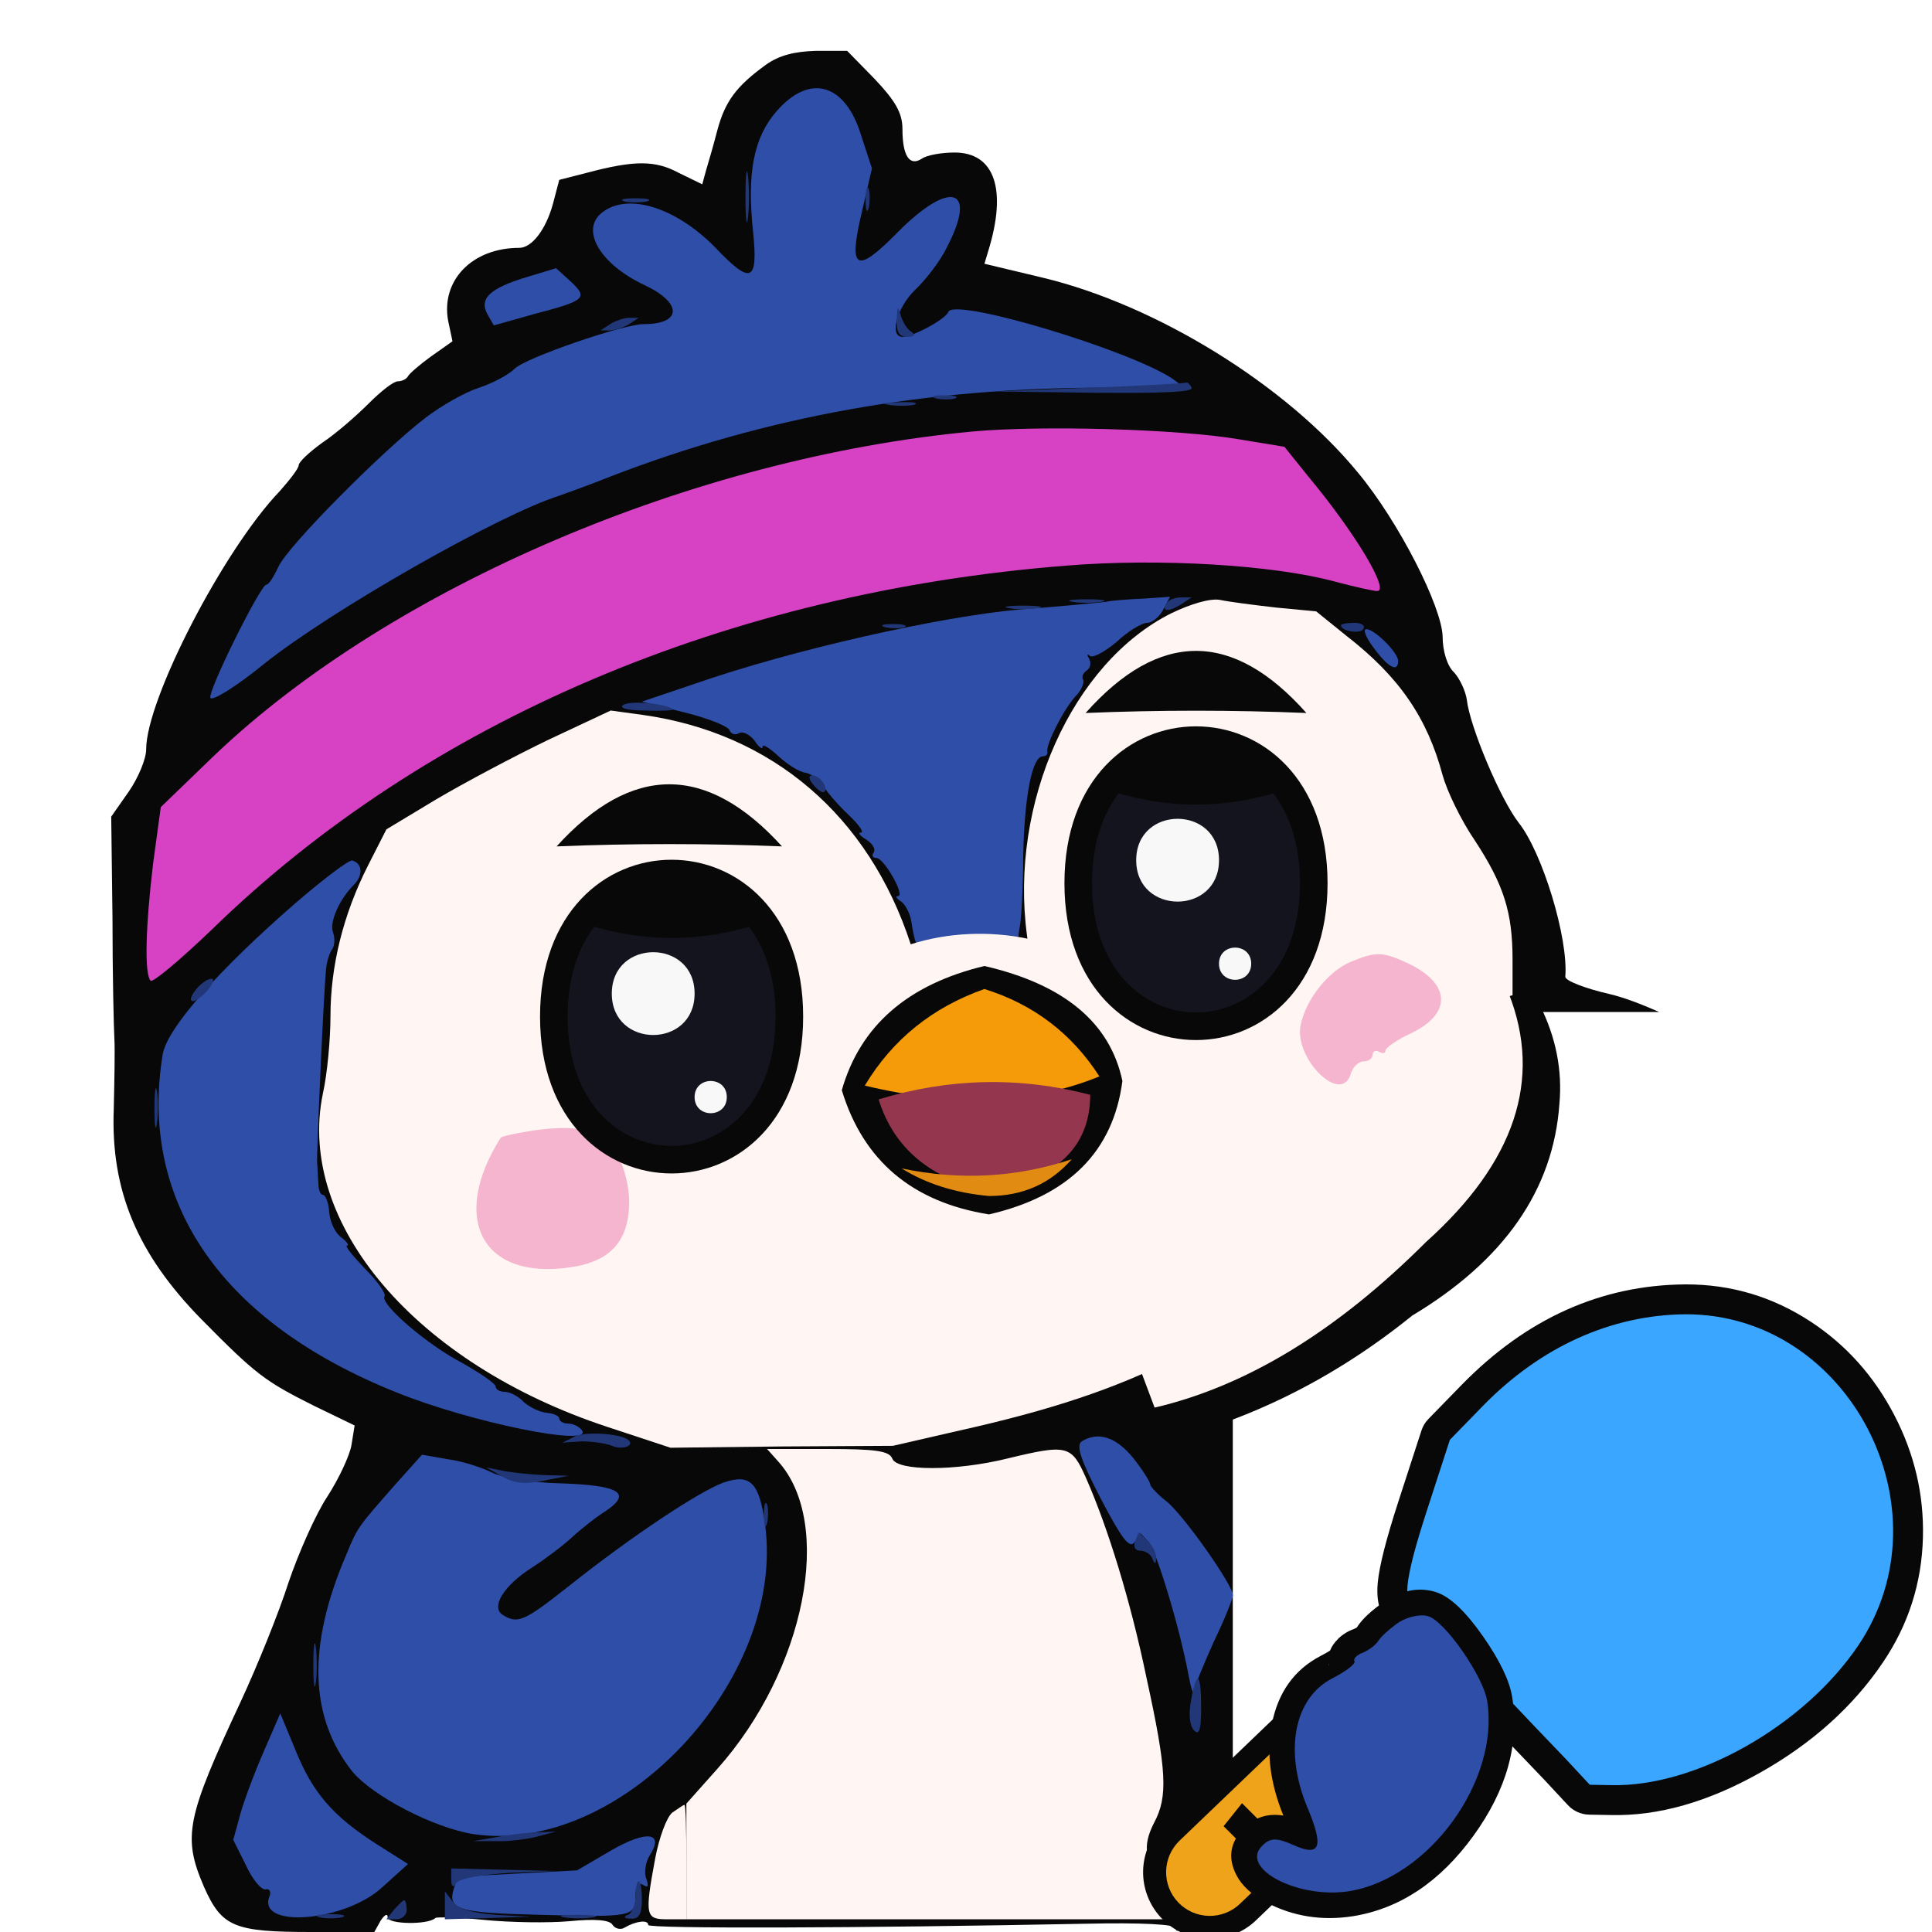
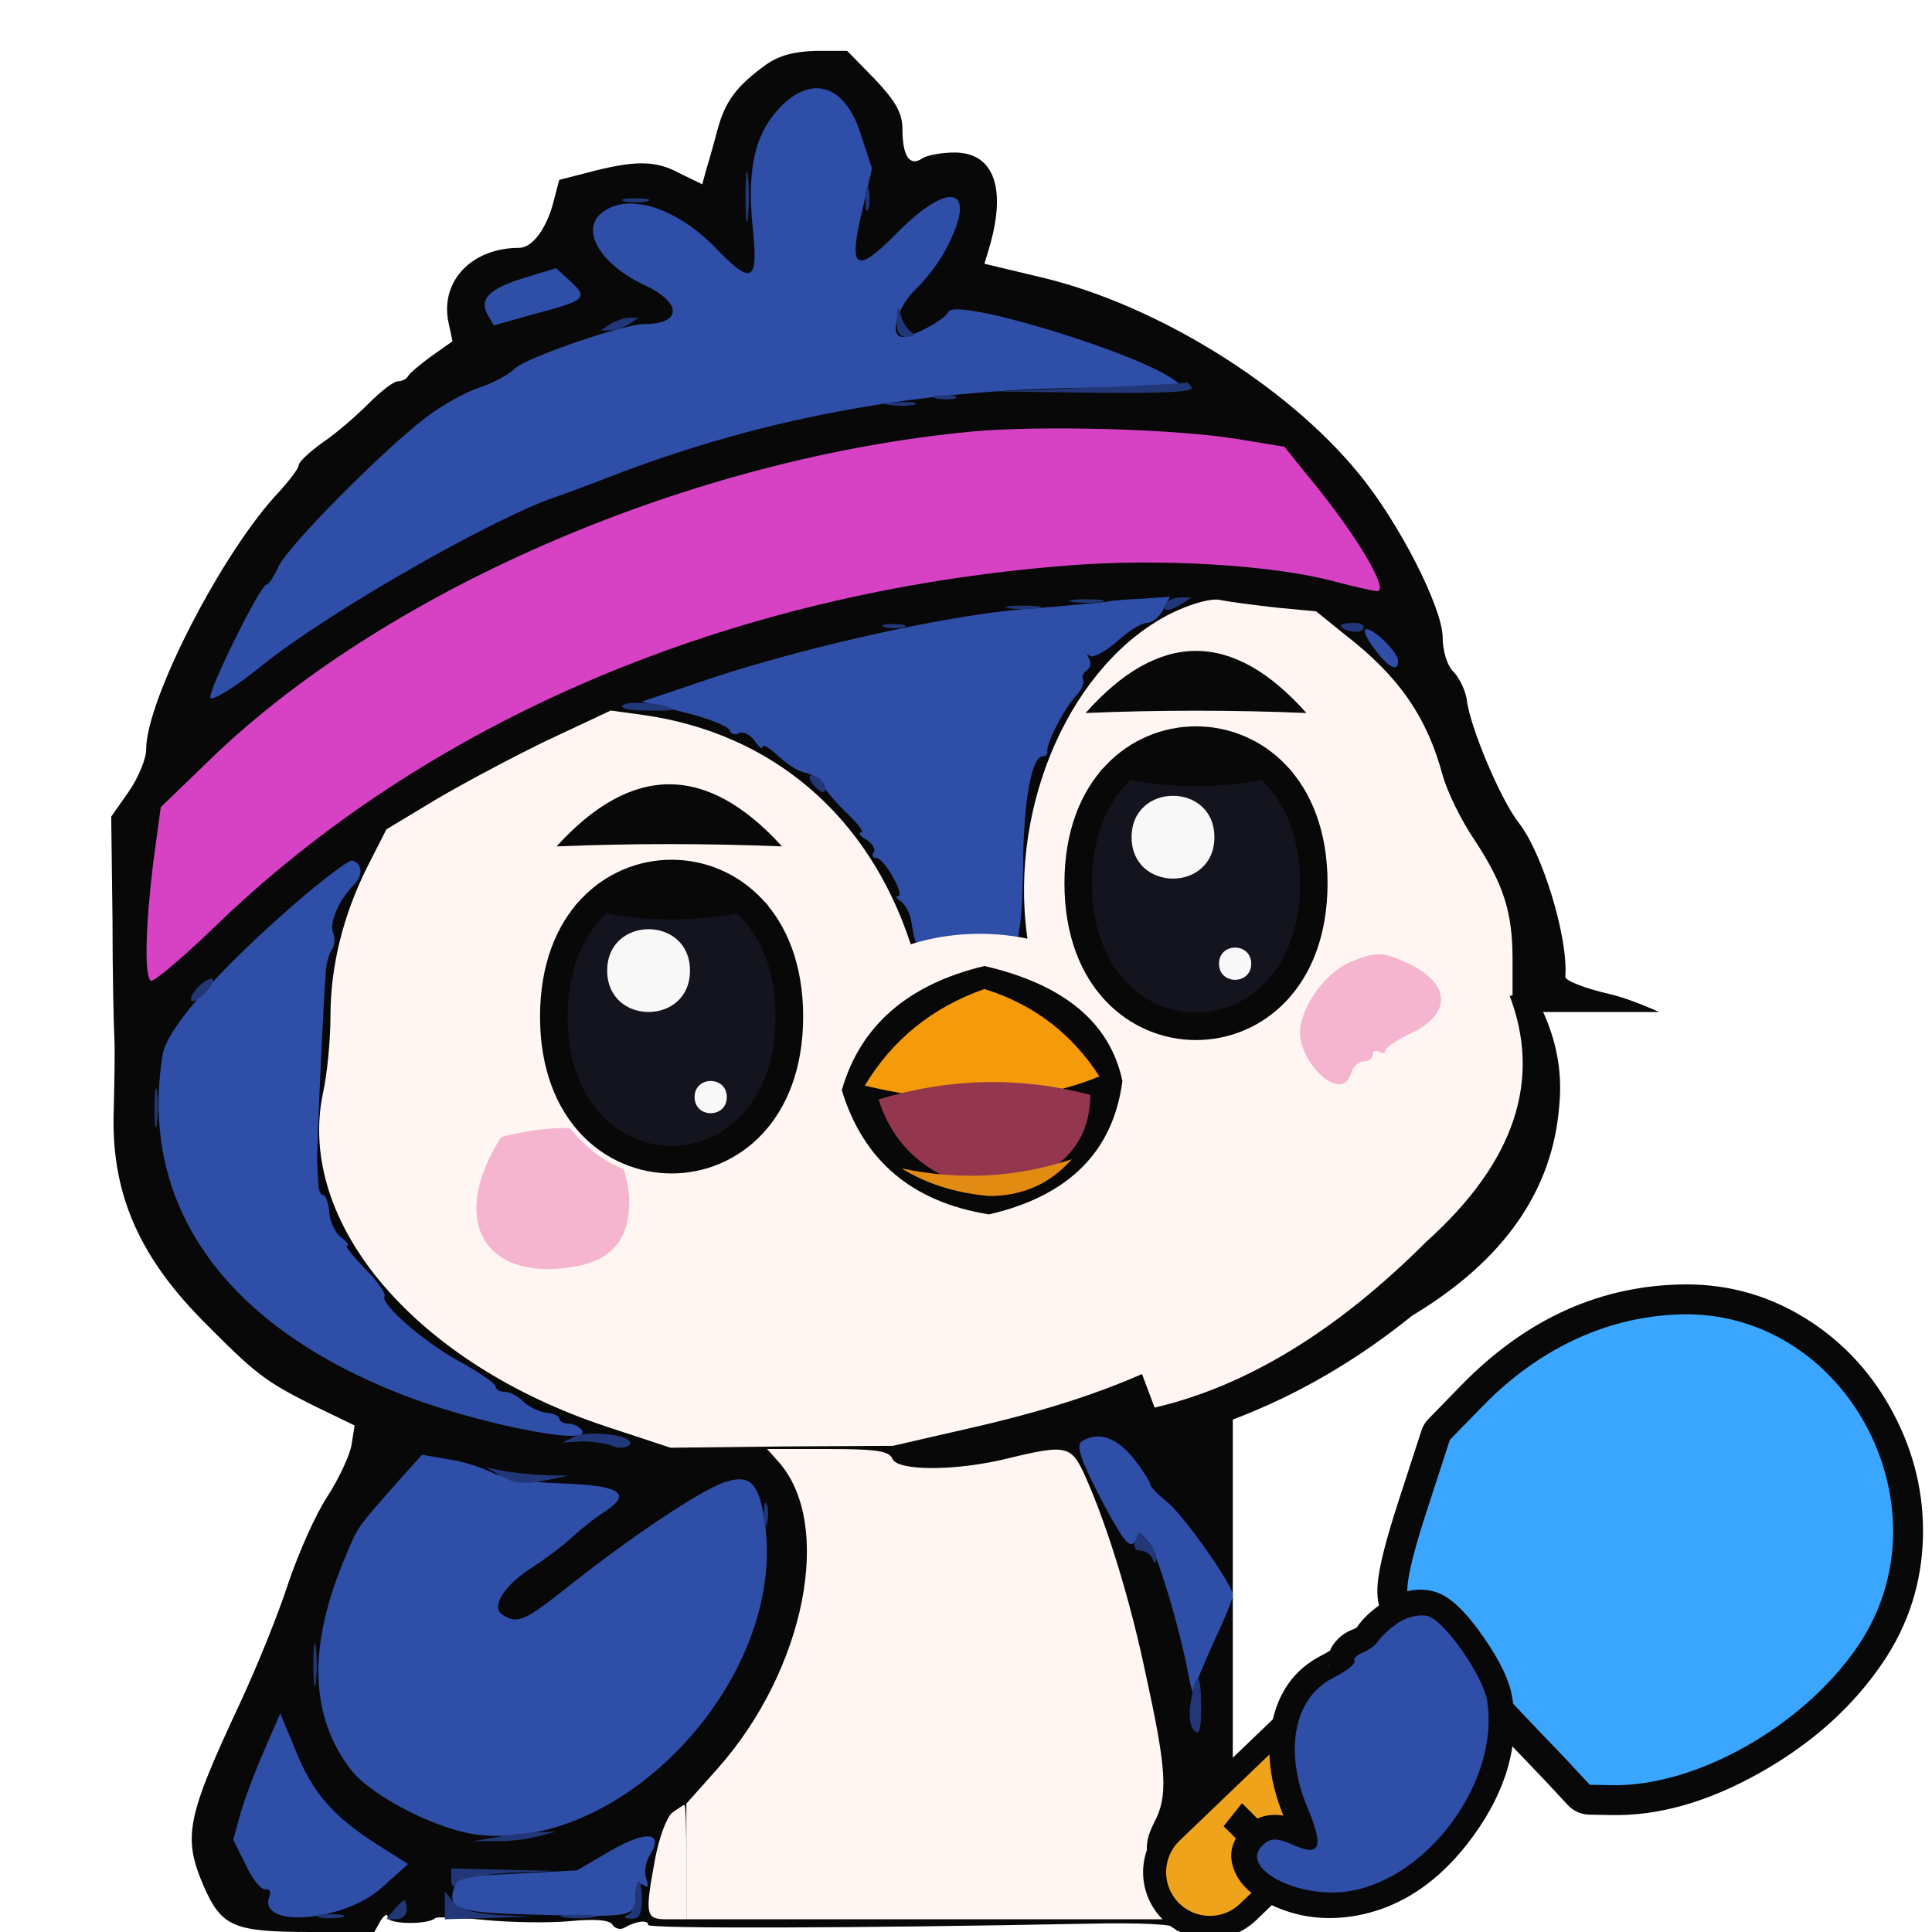
<svg xmlns="http://www.w3.org/2000/svg" viewBox="0 0 420 420" aria-hidden="true" class="sthings" data-character="pip">
  <g data-pip-part="body">
    <path fill="#080808" fill-rule="evenodd" d="M166.48 14.092C169.382 12.02 172.697 11.191 177.395 11.053H184.164L190.243 17.27C194.664 21.967 196.184 24.592 196.184 28.046C196.184 33.849 197.704 36.197 200.329 34.539C201.434 33.711 204.75 33.158 207.513 33.158C216.217 33.158 218.98 41.171 214.836 54.572L214.007 57.336L226.717 60.375C251.447 66.316 279.632 83.724 295.243 102.789C304.086 113.428 313.48 131.941 313.618 138.434C313.618 141.474 314.586 144.789 316.105 146.171C317.349 147.553 318.592 150.178 318.868 152.112C319.559 158.053 326.191 173.803 330.197 178.914C335.309 185.408 340.974 203.921 340.283 212.349C340.283 213.178 344.428 214.836 349.816 216.079C352.695 216.728 356.599 218.186 360.677 220H268V416.327C267.397 416.533 266.736 416.841 266.092 417.237C264.158 418.204 261.809 418.618 260.704 418.204C259.599 417.789 257.941 418.204 257.112 419.033C256.283 419.862 255.592 420 255.592 419.171C255.592 418.342 248.27 417.928 235.974 418.204C187.066 419.171 140.921 419.309 140.921 418.48C140.921 417.237 138.158 417.651 135.809 419.033C134.98 419.586 133.737 419.309 133.184 418.48C132.632 417.375 129.454 417.099 123.789 417.651C119.23 418.066 110.803 417.928 105.276 417.375C99.75 416.822 94.914 416.684 94.638 416.961C93.118 418.48 84.276 418.342 84.276 416.822C84.276 415.855 83.586 416.27 82.757 417.513L81.375 420H67.697C50.842 420 48.217 418.895 44.349 410.191C39.651 399.276 40.48 395.27 52.362 369.849C55.954 362.112 60.651 350.507 62.724 344.013C64.934 337.52 68.664 329.092 71.151 325.362C73.638 321.493 75.987 316.52 76.401 314.171L77.092 309.888L68.25 305.605C57.474 300.217 55.539 298.697 43.796 286.816C29.842 272.586 24.039 258.77 24.73 241.086C24.868 235.007 25.007 228.099 24.868 225.888C24.73 223.539 24.454 211.796 24.454 199.638L24.178 177.533L28.046 172.007C30.118 168.967 31.776 164.961 31.776 162.888C31.776 152.112 48.493 119.645 60.789 106.796C63 104.309 64.934 101.822 64.934 101.132C64.934 100.441 67.283 98.23 70.184 96.158C73.086 94.224 77.507 90.355 80.132 87.73C82.757 85.105 85.52 82.895 86.487 82.895C87.454 82.895 88.421 82.342 88.697 81.789C88.974 81.237 91.184 79.303 93.671 77.507L98.368 74.191L97.401 69.632C95.882 60.928 102.651 53.882 112.875 53.882C115.638 53.882 118.678 49.875 120.197 44.349L121.579 39.099L127.52 37.579C137.882 34.816 142.441 34.816 147.553 37.579L152.664 40.066L153.493 37.026C154.046 35.23 155.151 31.362 155.98 28.184C157.638 22.105 159.987 18.789 166.48 14.092Z" />
    <path fill="#080808" fill-rule="evenodd" d="M318 198Q341 218 339 240Q337 268 307 286Q281 307 250 314L247 301Q285 291 301 270Q322 247 318 223V198Z" />
    <path fill="#2f4ea8" fill-rule="evenodd" d="M168.829 24.178C163.855 29.842 162.336 37.579 163.717 50.428C164.822 61.342 163.303 62.033 155.428 53.743C146.862 45.039 136.5 41.862 130.974 46.145C126 49.875 130.421 57.474 140.23 62.033C148.382 65.901 148.243 70.461 139.954 70.461C135.533 70.461 114.257 77.783 111.908 80.132C110.526 81.513 107.072 83.309 104.171 84.276C101.132 85.243 96.02 88.145 92.566 90.77C83.171 97.954 62.447 118.816 60.513 123.237C59.546 125.309 58.441 127.105 57.888 127.105C56.645 127.105 45.178 150.178 45.73 151.697C46.007 152.526 51.257 149.349 57.336 144.375C71.842 132.77 108.454 111.908 121.579 107.763C123.513 107.072 128.487 105.276 132.632 103.618C166.618 90.493 201.296 84.276 240.118 84.276H257.526L254.901 82.342C245.645 76.125 207.237 64.52 206.132 67.836C205.579 69.355 198.533 73.224 196.184 73.224C193.283 73.224 194.941 66.868 198.947 63C201.296 60.789 204.474 56.645 205.855 53.743C212.625 40.757 206.546 38.961 195.079 50.566C185.961 59.822 184.303 58.717 187.48 45.592L189.553 36.612L187.204 29.428C183.75 18.099 176.013 15.888 168.829 24.178Z" />
    <path fill="#2f4ea8" fill-rule="evenodd" d="M114.947 60.099C106.105 62.724 103.895 65.072 106.243 68.803L107.349 70.737L116.191 68.25C127.243 65.349 127.934 64.796 124.066 61.204L120.888 58.303L114.947 60.099Z" />
    <path fill="#2f4ea8" fill-rule="evenodd" d="M240.395 130.836C239.289 130.974 230.862 131.803 221.743 132.493C204.474 134.013 172.421 141.197 151.007 148.658L139.539 152.526L148.796 154.875C153.908 156.118 158.329 157.914 158.605 158.743C158.882 159.572 159.849 159.849 160.539 159.434C161.368 158.882 162.888 159.572 163.993 160.954C164.961 162.474 165.789 163.026 165.789 162.336C165.789 161.645 167.309 162.612 169.243 164.408C171.178 166.204 173.803 167.862 175.184 168C176.428 168.276 178.224 169.52 178.914 170.763C179.743 172.145 182.092 174.908 184.441 177.118C186.651 179.191 187.895 180.987 187.204 180.987C186.375 180.987 186.928 181.678 188.309 182.507C189.553 183.336 190.382 184.441 189.967 185.27C189.414 185.961 189.691 186.513 190.52 186.513C192.178 186.513 196.875 194.803 195.217 194.803C194.526 194.803 194.941 195.355 195.77 195.908C196.737 196.461 197.842 198.533 198.118 200.329C198.395 202.263 198.809 204.059 198.947 204.474C199.224 204.888 199.224 205.579 199.086 206.132C199.086 206.822 199.638 207.237 200.467 207.237C201.296 207.237 201.711 208.066 201.296 209.171C200.053 212.211 203.921 212.901 209.171 210.691C211.934 209.586 215.664 208.618 217.599 208.618C219.947 208.618 221.053 207.789 221.191 206.132C221.191 204.888 221.467 202.539 221.743 201.158C222.02 199.638 222.434 192.868 222.434 185.961C222.711 173.112 224.368 164.408 226.717 164.408C227.408 164.408 227.822 163.993 227.684 163.303C227.408 161.783 231.138 154.322 233.763 151.421C235.145 150.039 235.836 148.243 235.421 147.691C235.145 147.138 235.421 146.309 236.25 145.757C237.079 145.204 237.217 144.099 236.803 143.27C236.25 142.303 236.25 142.026 236.941 142.579C237.493 143.132 240.118 141.75 242.743 139.539C245.23 137.191 248.27 135.395 249.375 135.395C250.48 135.395 252 134.151 252.829 132.632L254.349 129.73L248.408 130.145C245.092 130.283 241.5 130.559 240.395 130.836Z" />
    <path fill="#2f4ea8" fill-rule="evenodd" d="M298.697 140.921C301.737 145.066 303.947 146.309 303.947 143.684C303.947 141.888 298.836 136.776 297.039 136.776C296.211 136.776 296.901 138.572 298.697 140.921Z" />
    <path fill="#2f4ea8" fill-rule="evenodd" d="M64.243 196.322C47.388 210.967 36.336 223.539 35.368 229.204C30.118 261.395 48.217 287.507 86.211 302.704C102.237 309.197 128.763 314.586 126.553 310.993C126 310.164 124.618 309.474 123.513 309.474C122.408 309.474 121.579 308.921 121.579 308.368C121.579 307.816 120.336 307.263 118.816 307.125C117.296 306.987 115.086 305.882 113.842 304.776C112.737 303.533 110.803 302.566 109.697 302.566C108.592 302.566 107.763 302.013 107.763 301.461C107.763 300.77 104.447 298.559 100.579 296.349C92.842 292.342 82.618 283.5 83.586 281.842C84 281.289 82.066 278.526 79.303 275.763C76.678 273 74.882 270.789 75.434 270.789C75.987 270.789 75.434 269.961 74.191 268.993C72.947 268.164 71.704 265.678 71.566 263.467C71.428 261.395 70.737 259.737 70.184 259.737C69.632 259.737 69.217 258.632 69.217 257.25C69.079 256.007 69.079 253.934 68.941 252.829C68.803 250.895 70.322 216.77 70.875 210.691C71.013 209.171 71.566 207.237 72.257 206.27C72.809 205.441 72.809 203.783 72.395 202.678C71.566 200.467 73.776 195.493 76.954 192.316C79.026 190.243 78.75 187.618 76.539 187.066C75.849 186.928 70.322 191.072 64.243 196.322Z" />
    <path fill="#2f4ea8" fill-rule="evenodd" d="M235.145 313.342C233.901 314.309 234.868 317.211 239.289 325.776C243.849 334.48 245.507 336.691 246.612 335.309L247.993 333.375L249.651 335.171C251.309 336.829 256.421 353.684 258.355 364.046C258.908 367.086 259.461 368.743 259.599 367.776C259.599 366.671 261.671 361.836 263.882 356.862C266.23 352.026 268.026 347.467 268.026 346.776C268.026 344.566 257.112 329.092 253.52 326.329C251.586 324.809 250.066 323.151 250.066 322.737C250.066 322.184 248.408 319.559 246.336 316.934C242.605 312.375 238.737 311.132 235.145 313.342Z" />
    <path fill="#2f4ea8" fill-rule="evenodd" d="M85.796 322.875C77.921 331.855 77.783 331.855 75.296 337.934C66.73 357.829 67.283 373.303 76.539 385.046C80.961 390.434 94.224 397.342 102.928 398.724C134.842 403.421 170.763 365.289 166.342 331.579C165.099 322.322 163.164 320.25 157.224 322.322C151.974 324.257 137.329 333.928 123.789 344.704C113.98 352.441 112.599 353.132 109.283 351.059C106.658 349.401 109.421 344.704 115.776 340.697C118.539 338.901 122.408 336 124.342 334.204C126.276 332.408 129.592 329.783 131.803 328.401C137.467 324.533 134.566 322.875 121.717 322.461C115.5 322.322 109.145 321.217 106.934 320.112C104.724 319.007 100.441 317.625 97.263 317.211L91.737 316.243L85.796 322.875Z" />
    <path fill="#2f4ea8" fill-rule="evenodd" d="M57.336 380.763C55.401 385.184 53.053 391.401 52.224 394.441L50.704 399.967L53.467 405.493C54.849 408.533 56.783 410.882 57.75 410.743C58.579 410.467 58.993 411.296 58.579 412.263C55.816 419.309 74.882 417.789 83.033 410.329L88.697 405.217L81.928 400.934C72.395 394.855 67.974 389.743 64.243 380.487L60.928 372.474L57.336 380.763Z" />
    <path fill="#2f4ea8" fill-rule="evenodd" d="M132.77 402.316 125.447 406.599 112.461 407.289 99.474 407.98 98.645 410.605C97.263 415.164 99.612 415.855 117.572 416.27C137.467 416.822 138.158 416.684 138.158 412.125C138.158 409.914 138.711 409.086 139.816 409.776C140.921 410.467 141.059 410.053 140.507 408.395C139.954 407.151 140.368 404.803 141.197 403.421C144.513 398.309 140.645 397.757 132.77 402.316Z" />
    <path fill="#213777" fill-rule="evenodd" d="M162.059 42.829C162.059 47.803 162.336 49.737 162.612 47.25C162.888 44.901 162.888 40.757 162.612 38.27C162.336 35.921 162.059 37.855 162.059 42.829Z" />
    <path fill="#213777" fill-rule="evenodd" d="M188.171 43.52C188.171 45.73 188.447 46.559 188.862 45.178C189.138 43.934 189.138 42 188.862 41.033C188.447 40.204 188.171 41.171 188.171 43.52Z" />
    <path fill="#213777" fill-rule="evenodd" d="M135.809 43.796C137.053 44.072 139.263 44.072 140.645 43.796C141.888 43.382 140.783 43.105 138.158 43.105C135.533 43.105 134.428 43.382 135.809 43.796Z" />
    <path fill="#213777" fill-rule="evenodd" d="M194.941 69.355C194.803 72.257 195.493 73.224 197.289 73.224C198.809 73.224 199.086 72.809 198.118 72.118C197.151 71.566 196.184 69.908 195.77 68.388C195.217 66.316 195.079 66.454 194.941 69.355Z" />
    <path fill="#213777" fill-rule="evenodd" d="M132.632 70.461 130.559 71.842H132.632C133.737 71.842 135.671 71.151 136.776 70.461L138.849 69.079H136.776C135.671 69.079 133.737 69.77 132.632 70.461Z" />
    <path fill="#213777" fill-rule="evenodd" d="M236.941 84.276 216.217 85.105 238.046 85.382C252.276 85.52 259.599 85.243 259.046 84.276C258.632 83.447 258.079 83.033 257.941 83.171C257.803 83.309 248.408 83.862 236.941 84.276Z" />
    <path fill="#213777" fill-rule="evenodd" d="M203.507 86.625C204.75 86.901 206.684 86.901 207.651 86.625C208.48 86.211 207.513 85.934 205.164 85.934C202.954 85.934 202.125 86.211 203.507 86.625Z" />
    <path fill="#213777" fill-rule="evenodd" d="M193.145 88.007C194.803 88.283 197.289 88.283 198.671 88.007C199.914 87.592 198.533 87.316 195.493 87.454C192.454 87.454 191.349 87.73 193.145 88.007Z" />
    <path fill="#213777" fill-rule="evenodd" d="M233.211 130.836C234.868 131.112 237.632 131.112 239.428 130.836C241.086 130.559 239.704 130.283 236.25 130.283C232.796 130.283 231.414 130.559 233.211 130.836Z" />
    <path fill="#213777" fill-rule="evenodd" d="M253.52 131.25C252.414 133.046 254.211 133.046 256.974 131.25L259.046 129.868H256.697C255.454 129.868 253.934 130.421 253.52 131.25Z" />
    <path fill="#213777" fill-rule="evenodd" d="M219.395 132.217C221.053 132.493 223.816 132.493 225.612 132.217C227.27 131.941 225.888 131.664 222.434 131.664C218.98 131.664 217.599 131.941 219.395 132.217Z" />
    <path fill="#213777" fill-rule="evenodd" d="M192.454 136.362C193.697 136.638 195.632 136.638 196.599 136.362C197.428 135.947 196.461 135.671 194.112 135.671C191.901 135.671 191.072 135.947 192.454 136.362Z" />
    <path fill="#213777" fill-rule="evenodd" d="M291.513 135.947C291.513 137.191 295.658 137.882 296.349 136.776C296.901 135.947 295.934 135.395 294.414 135.395C292.757 135.395 291.513 135.671 291.513 135.947Z" />
    <path fill="#213777" fill-rule="evenodd" d="M135.533 153.217C134.428 153.908 136.362 154.461 140.23 154.461C143.822 154.599 146.586 154.461 146.309 154.184C144.789 152.941 137.053 152.25 135.533 153.217Z" />
    <path fill="#213777" fill-rule="evenodd" d="M176.842 170.625C177.809 171.868 178.914 172.421 179.191 172.145C180.158 171.178 178.224 168.553 176.566 168.553C175.737 168.553 175.737 169.382 176.842 170.625Z" />
    <path fill="#213777" fill-rule="evenodd" d="M42.829 214.836C40.066 218.151 42 218.704 44.901 215.526C46.283 214.007 46.697 212.763 46.007 212.763C45.178 212.763 43.796 213.73 42.829 214.836Z" />
    <path fill="#213777" fill-rule="evenodd" d="M33.572 241.086C33.572 244.816 33.849 246.336 34.125 244.125C34.401 242.053 34.401 239.013 34.125 237.217C33.849 235.559 33.572 237.217 33.572 241.086Z" />
    <path fill="#213777" fill-rule="evenodd" d="M125.033 312.237 122.27 313.618 126.414 313.342C128.763 313.342 131.664 313.757 133.046 314.309C135.257 315.276 138.02 314.309 136.638 313.066C135.118 311.684 127.52 311.132 125.033 312.237Z" />
    <path fill="#213777" fill-rule="evenodd" d="M109.145 320.941C111.632 322.461 114.118 322.737 118.125 321.908L123.651 320.803L118.125 320.664C115.086 320.526 111.079 320.112 109.145 319.697L105.691 319.007L109.145 320.941Z" />
    <path fill="#213777" fill-rule="evenodd" d="M166.066 329.507C166.066 331.717 166.342 332.546 166.757 331.164C167.033 329.921 167.033 327.987 166.757 327.02C166.342 326.191 166.066 327.158 166.066 329.507Z" />
    <path fill="#213777" fill-rule="evenodd" d="M246.75 335.033C246.336 336.276 246.75 337.105 247.855 337.105C248.961 337.105 250.204 337.934 250.48 338.763C251.033 340.145 251.309 340.145 251.309 338.763C251.447 337.796 250.618 336 249.513 335.033L247.579 333.099L246.75 335.033Z" />
    <path fill="#213777" fill-rule="evenodd" d="M68.112 361.974C68.112 366.118 68.388 367.914 68.664 365.704C68.941 363.632 68.941 360.316 68.664 358.105C68.388 356.033 68.112 357.829 68.112 361.974Z" />
    <path fill="#213777" fill-rule="evenodd" d="M258.908 369.711C258.355 372.75 258.632 375.237 259.599 376.204C260.704 377.309 261.118 376.066 261.118 371.23C261.118 363.493 260.151 362.803 258.908 369.711Z" />
    <path fill="#213777" fill-rule="evenodd" d="M281.98 379.934C281.98 381.868 282.533 384.355 283.224 385.461L284.605 387.533L284.467 385.461C284.329 384.355 283.776 381.868 283.224 379.934L282.118 376.48L281.98 379.934Z" />
    <path fill="#213777" fill-rule="evenodd" d="M108.454 399.276 102.928 400.243H107.763C110.388 400.382 114.533 399.829 116.743 399.276L120.888 398.171L117.434 398.309C115.5 398.309 111.493 398.724 108.454 399.276Z" />
    <path fill="#213777" fill-rule="evenodd" d="M98.092 408.533C98.092 410.191 98.507 410.467 99.197 409.362C99.75 408.395 104.586 407.566 110.526 407.151L120.888 406.737L109.559 406.461L98.092 406.184V408.533Z" />
    <path fill="#213777" fill-rule="evenodd" d="M138.158 412.263C138.158 414.059 137.329 415.993 136.5 416.27C135.395 416.684 135.671 417.099 137.191 417.099C138.849 417.237 139.539 416.132 139.539 413.092C139.539 410.743 139.263 408.947 138.849 408.947C138.434 408.947 138.158 410.467 138.158 412.263Z" />
    <path fill="#213777" fill-rule="evenodd" d="M291.237 409.914C292.895 410.191 295.382 410.191 296.763 409.914C298.007 409.5 296.625 409.224 293.586 409.362C290.546 409.362 289.441 409.638 291.237 409.914Z" />
    <path fill="#213777" fill-rule="evenodd" d="M96.711 414.197V417.237L106.105 416.961L115.362 416.684L107.763 416.27C102.789 415.855 99.612 415.026 98.507 413.507L96.711 411.158V414.197Z" />
    <path fill="#213777" fill-rule="evenodd" d="M85.658 415.164 84 417.237H86.211C87.454 417.237 88.421 416.27 88.421 415.164C88.421 414.059 88.145 413.092 87.868 413.092C87.592 413.092 86.625 414.059 85.658 415.164Z" />
    <path fill="#213777" fill-rule="evenodd" d="M69.493 416.822C70.737 417.099 72.947 417.099 74.329 416.822C75.572 416.408 74.467 416.132 71.842 416.132C69.217 416.132 68.112 416.408 69.493 416.822Z" />
    <path fill="#213777" fill-rule="evenodd" d="M122.684 416.822C124.342 417.099 127.105 417.099 128.901 416.822C130.559 416.546 129.178 416.27 125.724 416.27C122.27 416.27 120.888 416.546 122.684 416.822Z" />
    <path fill="#fff6f3" fill-rule="evenodd" d="M254.625 133.322C258.908 131.25 263.191 130.007 265.263 130.421C267.197 130.836 272.586 131.526 277.421 132.079L286.125 132.908L292.618 138.158C304.224 147.138 310.303 156.118 313.618 168.553C314.586 172.007 317.625 178.362 320.664 182.783C326.882 192.316 328.816 198.257 328.816 208.618V216.355L323.013 217.875C319.697 218.842 315.967 219.947 314.586 220.362C312.789 221.191 312.375 220.776 313.066 219.257C314.309 215.941 311.408 211.934 305.882 209.309L300.77 206.961L295.52 208.48C289.855 210.138 284.191 216.493 282.809 222.434C281.842 226.303 285.849 234.454 289.441 235.697C290.961 236.25 289.993 238.184 285.849 243.572C276.868 254.763 272.033 265.954 268.855 281.842L267.336 289.441L255.592 295.243C242.467 301.875 228.513 306.572 207.928 311.132L194.112 314.309L169.934 314.447L145.757 314.724L131.941 310.164C90.493 296.487 64.382 265.954 70.184 237.77C71.151 233.487 71.842 225.888 71.842 220.914C71.842 210 74.605 198.809 79.993 188.171L84 180.296L94.776 173.803C100.855 170.211 111.77 164.408 119.23 160.816L132.77 154.461L139.816 155.428C167.854 159.394 188.852 177.307 197.983 205.279C206.001 202.726 215.018 202.319 223.355 204.057L223.263 203.368C219.395 174.632 233.072 144.099 254.625 133.322Z" />
    <path fill="#fff6f3" fill-rule="evenodd" d="M273 208Q310 195 328 216Q339 244 310 270Q281 299 251 306L245 290Q264 265 267 241L273 208Z" />
    <path fill="#fff6f3" fill-rule="evenodd" d="M146.171 394.026C144.928 394.993 143.27 399.553 142.441 403.974C140.092 416.546 140.368 417.237 145.066 417.237H149.211V404.803C149.211 397.895 149.072 392.368 148.796 392.368C148.52 392.368 147.414 393.197 146.171 394.026Z" />
    <path fill="#fff6f3" fill-rule="evenodd" d="M169.105 317.625C181.401 331.164 175.046 363.079 155.98 384.493L149.211 392.092V404.664V417.237H203.092H256.974V413.783C256.974 411.711 255.73 409.5 253.52 408.118C248.961 405.079 248.132 401.625 250.895 396.237C253.934 390.572 253.658 384.908 249.237 364.737C245.783 348.02 240.809 331.993 236.112 321.355C232.934 314.171 232.105 313.895 218.98 317.072C207.789 319.836 194.941 319.836 193.974 317.072C193.283 315.414 190.382 315 179.882 315H166.757L169.105 317.625Z" />
    <path fill="#d742c5" fill-rule="evenodd" d="M211.382 93.809C150.868 99.474 85.243 127.52 46.836 163.993L34.954 175.461L33.296 187.618C31.638 201.434 31.362 211.796 32.743 213.178C33.158 213.73 39.237 208.618 46.145 201.987C92.704 156.671 158.329 128.763 231.829 122.961C252.138 121.303 276.868 122.822 290.132 126.414C294.276 127.52 298.559 128.487 299.388 128.487C302.151 128.487 294.691 115.914 284.329 103.48L279.217 97.125L269.132 95.467C256.007 93.257 226.303 92.428 211.382 93.809Z" />
-     <path fill="#f5b5ce" fill-rule="evenodd" d="M293.447 209.171C288.75 211.243 284.053 217.046 282.809 222.572C281.013 229.757 291.375 240.257 293.586 233.625C294 231.967 295.382 230.724 296.487 230.724C297.592 230.724 298.421 230.033 298.421 229.204C298.421 228.513 299.112 228.237 299.803 228.651C300.632 229.066 301.184 229.066 301.184 228.375C301.184 227.822 303.671 226.026 306.711 224.645C315.691 220.362 315.414 213.868 306.158 209.447C300.493 206.822 299.112 206.822 293.447 209.171Z" />
-     <path fill="#f5b5ce" fill-rule="evenodd" d="M115.776 245.783C112.184 246.336 109.145 247.026 108.868 247.303C97.678 264.987 104.862 278.388 124.066 275.487C132.77 274.243 136.776 269.684 136.776 261.257C136.776 254.625 132.77 245.921 129.592 245.921C128.625 245.921 126.553 245.645 125.033 245.368C123.513 245.092 119.368 245.23 115.776 245.783Z" />
  </g>
  <g data-pip-part="racket">
    <path fill="#080808" fill-rule="evenodd" d="M346.036 347.466 273.036 417.466Q272.005 418.454 270.801 419.223Q269.597 419.991 268.267 420.51Q266.936 421.028 265.53 421.278Q264.124 421.527 262.696 421.497Q261.268 421.467 259.873 421.159Q258.479 420.851 257.171 420.277Q255.864 419.703 254.693 418.885Q253.523 418.067 252.534 417.036Q251.546 416.005 250.777 414.801Q250.009 413.597 249.49 412.267Q248.972 410.936 248.722 409.53Q248.473 408.124 248.503 406.696Q248.533 405.268 248.841 403.873Q249.149 402.479 249.723 401.171Q250.297 399.864 251.115 398.693Q251.934 397.523 252.964 396.534L325.964 326.534Q326.995 325.546 328.199 324.777Q329.403 324.009 330.733 323.49Q332.064 322.972 333.47 322.722Q334.876 322.473 336.304 322.503Q337.732 322.533 339.126 322.841Q340.521 323.149 341.829 323.723Q343.136 324.297 344.307 325.115Q345.477 325.934 346.466 326.964Q347.454 327.995 348.223 329.199Q348.991 330.403 349.51 331.733Q350.028 333.064 350.278 334.47Q350.527 335.876 350.497 337.304Q350.467 338.732 350.159 340.126Q349.851 341.521 349.277 342.828Q348.703 344.136 347.885 345.307Q347.067 346.477 346.036 347.466Z" />
    <path fill="#efa31b" fill-rule="evenodd" d="M342.575 343.857 269.575 413.857Q268.9 414.505 268.111 415.008Q267.322 415.511 266.451 415.851Q265.579 416.191 264.657 416.354Q263.736 416.517 262.801 416.498Q261.865 416.478 260.952 416.276Q260.038 416.075 259.181 415.699Q258.324 415.323 257.558 414.786Q256.791 414.25 256.143 413.575Q255.495 412.9 254.992 412.111Q254.489 411.322 254.149 410.451Q253.809 409.579 253.646 408.657Q253.482 407.736 253.502 406.801Q253.522 405.865 253.723 404.952Q253.925 404.038 254.301 403.181Q254.677 402.324 255.213 401.558Q255.75 400.791 256.425 400.143L329.425 330.143Q330.1 329.495 330.889 328.992Q331.678 328.489 332.549 328.149Q333.421 327.809 334.342 327.646Q335.264 327.482 336.199 327.502Q337.135 327.522 338.048 327.723Q338.962 327.925 339.819 328.301Q340.676 328.677 341.442 329.213Q342.209 329.75 342.857 330.425Q343.505 331.1 344.008 331.889Q344.511 332.678 344.851 333.549Q345.191 334.421 345.354 335.342Q345.517 336.264 345.498 337.199Q345.478 338.135 345.276 339.048Q345.075 339.962 344.699 340.819Q344.323 341.675 343.786 342.442Q343.25 343.209 342.575 343.857Z" />
    <path fill="#080808" fill-rule="evenodd" d="M320 344 333 357 329 362 316 349 320 344Z" />
    <path fill="#080808" fill-rule="evenodd" d="M270 392 283 405 279 410 266 397 270 392Z" />
    <g data-pip-part="blade">
      <path fill="#080808" fill-rule="evenodd" d="M366.395 279.215Q381.219 279.169 393.634 287.321Q405.175 294.899 411.775 307.574Q418.367 320.233 418.031 334.14Q417.671 349.078 409.309 361.425Q399.589 375.789 382.725 385.309Q365.638 394.954 350.17 394.573L345.49 394.49Q344.167 394.467 342.958 393.928Q341.749 393.389 340.847 392.42L335.673 386.86L325.94 376.679L321.208 371.674Q312.815 362.747 310.923 361.282Q307.833 359.176 305.654 355.242Q302.518 354.577 300.664 351.29Q299.09 348.502 299.513 344.042Q300.024 338.642 303.975 326.483L309.009 310.992Q309.477 309.55 310.535 308.464L317.803 301.006Q338.928 279.424 366.367 279.216ZM308.367 355.354Q309.302 355.311 310.369 354.947Q309.999 355.073 309.616 355.154Q308.974 355.291 308.367 355.354Z" />
      <path fill="#3aa6ff" fill-rule="evenodd" d="M366.416 285.715C350.295 285.838 334.973 292.757 322.448 305.553L315.19 313L310.157 328.492C305.2 343.747 304.615 349.571 308.266 348.796C308.855 348.595 310.161 349.804 311.04 351.527C311.838 353.094 313.505 355.205 314.691 355.982C315.956 356.916 320.988 361.951 325.944 367.222C330.899 372.492 337.439 379.324 340.372 382.369L345.605 387.991L350.285 388.074C368.573 388.525 392.104 375.252 403.925 357.782C424.029 328.099 401.883 285.603 366.416 285.715Z" />
    </g>
    <path fill="#080808" fill-rule="evenodd" d="M301.048 348.098Q301.153 348.025 301.262 347.958Q306.97 344.424 312.226 346.132Q316.748 347.601 322.48 355.852Q327.869 363.611 328.722 368.87Q331.183 384.109 320.285 399.118Q309.407 414.1 294.135 416.565Q283.968 418.153 275.198 413.531Q270.535 411.074 268.756 407.573Q265.863 401.88 270.558 397.312Q273.975 393.889 278.992 394.689Q274.676 384.084 276.49 374.796Q278.506 364.47 287.074 359.99Q288.285 359.373 289.142 358.818Q289.665 357.479 290.942 356.222Q292.337 354.85 294.353 354.117Q294.916 353.875 294.982 353.77Q296.642 351.118 301.048 348.098ZM288.85 361.575Q288.97 362.887 289.937 364.261Q289.712 363.942 289.535 363.594Q289.01 362.564 288.85 361.575Z" />
    <path fill="#2f4ea8" fill-rule="evenodd" d="M304.158 352.634C302.289 353.915 300.249 355.722 299.644 356.688C299.04 357.654 297.519 358.758 296.343 359.247C295.036 359.694 294.169 360.574 294.435 361.097C294.833 361.662 292.53 363.383 289.57 364.891C281.346 369.191 279.116 380.524 284.146 392.763C287.839 401.517 287.113 403.75 281.151 401.087C277.6 399.497 276.158 399.465 274.423 401.225C269.349 406.114 282.114 412.876 293.286 411.131C310.61 408.334 326.089 387.071 323.293 369.747C322.422 364.379 314.206 352.558 310.527 351.362C308.95 350.85 306.158 351.396 304.158 352.634Z" />
  </g>
  <g class="sthings-face" data-face="surprised">
+     <g data-pip-part="cheeks">
+       <path fill="#f5b5ce" fill-rule="evenodd" d="M293.447 209.171C299.112 206.822 300.493 206.822 306.158 209.447C315.414 213.868 315.691 220.362 306.711 224.645C303.671 226.026 301.184 227.822 301.184 228.375C301.184 229.066 300.632 229.066 299.803 228.651C299.112 228.237 298.421 228.513 298.421 229.204C298.421 230.033 297.592 230.724 296.487 230.724C295.382 230.724 294 231.967 293.586 233.625C291.375 240.257 281.013 229.757 282.809 222.572C284.053 217.046 288.75 211.243 293.447 209.171Z" />
+       <path fill="#f5b5ce" fill-rule="evenodd" d="M115.776 245.783C118.669 245.338 121.92 245.162 123.87 245.254Q124.695 246.291 125.61 247.261Q130.062 251.979 135.571 254.178C136.311 256.494 136.776 258.996 136.776 261.257C136.776 269.684 132.77 274.243 124.066 275.487C104.862 278.388 97.678 264.987 108.868 247.303C109.145 247.026 112.184 246.336 115.776 245.783Z" />
+     </g>
    <path fill="#080808" fill-rule="evenodd" d="M117.4 221C117.4 175.534 174.6 175.534 174.6 221C174.6 266.466 117.4 266.466 117.4 221Z" />
    <path fill="#14141f" fill-rule="evenodd" d="M123.4 221C123.4 183.534 168.6 183.534 168.6 221C168.6 258.466 123.4 258.466 123.4 221Z" />
-     <path fill="#f8f8f8" fill-rule="evenodd" d="M133 216C133 204 151 204 151 216C151 228 133 228 133 216Z" />
+     <path fill="#f8f8f8" fill-rule="evenodd" d="M132 211C132 199 150 199 150 211C150 223 132 223 132 211Z" />
    <path fill="#f8f8f8" fill-rule="evenodd" d="M151 238.5C151 233.833 158 233.833 158 238.5C158 243.167 151 243.167 151 238.5Z" />
-     <path fill="#080808" fill-rule="evenodd" d="M124.4 199.9Q146 181.9 167.6 199.9Q146 207.9 124.4 199.9Z" />
+     <path fill="#080808" fill-rule="evenodd" d="M166.33 196.158C166.583 196.446 166.833 196.742 167.077 197.043Q146 202.757 124.923 197.043C125.167 196.742 125.417 196.446 125.67 196.158Q146 184.642 166.33 196.158Z" />
    <path fill="#080808" fill-rule="evenodd" d="M231.4 192C231.4 146.534 288.6 146.534 288.6 192C288.6 237.466 231.4 237.466 231.4 192Z" />
    <path fill="#14141f" fill-rule="evenodd" d="M237.4 192C237.4 154.534 282.6 154.534 282.6 192C282.6 229.466 237.4 229.466 237.4 192Z" />
-     <path fill="#f8f8f8" fill-rule="evenodd" d="M247 187C247 175 265 175 265 187C265 199 247 199 247 187Z" />
+     <path fill="#f8f8f8" fill-rule="evenodd" d="M246 182C246 170 264 170 264 182C264 194 246 194 246 182Z" />
    <path fill="#f8f8f8" fill-rule="evenodd" d="M265 209.5C265 204.833 272 204.833 272 209.5C272 214.167 265 214.167 265 209.5Z" />
-     <path fill="#080808" fill-rule="evenodd" d="M238.4 170.9Q260 152.9 281.6 170.9Q260 178.9 238.4 170.9Z" />
+     <path fill="#080808" fill-rule="evenodd" d="M280.33 167.158C280.583 167.446 280.833 167.742 281.077 168.043Q260 173.757 238.923 168.043C239.167 167.742 239.417 167.446 239.67 167.158Q260 155.642 280.33 167.158Z" />
    <path fill="#080808" fill-rule="evenodd" d="M121 184Q145.5 157 170 184Q145.5 183 121 184Z" />
    <path fill="#080808" fill-rule="evenodd" d="M236 155Q260 128 284 155Q260 154 236 155Z" />
    <g data-pip-part="beak">
      <path fill="#080808" fill-rule="evenodd" d="M183 237Q189 216 214 210Q240 216 244 235Q241 258 215 264Q190 260 183 237Z" />
      <path fill="#f59a08" fill-rule="evenodd" d="M188 236Q197 221 214 215Q230 220 239 234Q217 243 188 236Z" />
      <path fill="#94364e" fill-rule="evenodd" d="M191 239Q214 232 237 238Q237 255 215 259Q196 255 191 239Z" />
      <path fill="#e28b13" fill-rule="evenodd" d="M196 254Q215 258 233 252Q226 260 215 260Q204 259 196 254Z" />
    </g>
  </g>
</svg>
